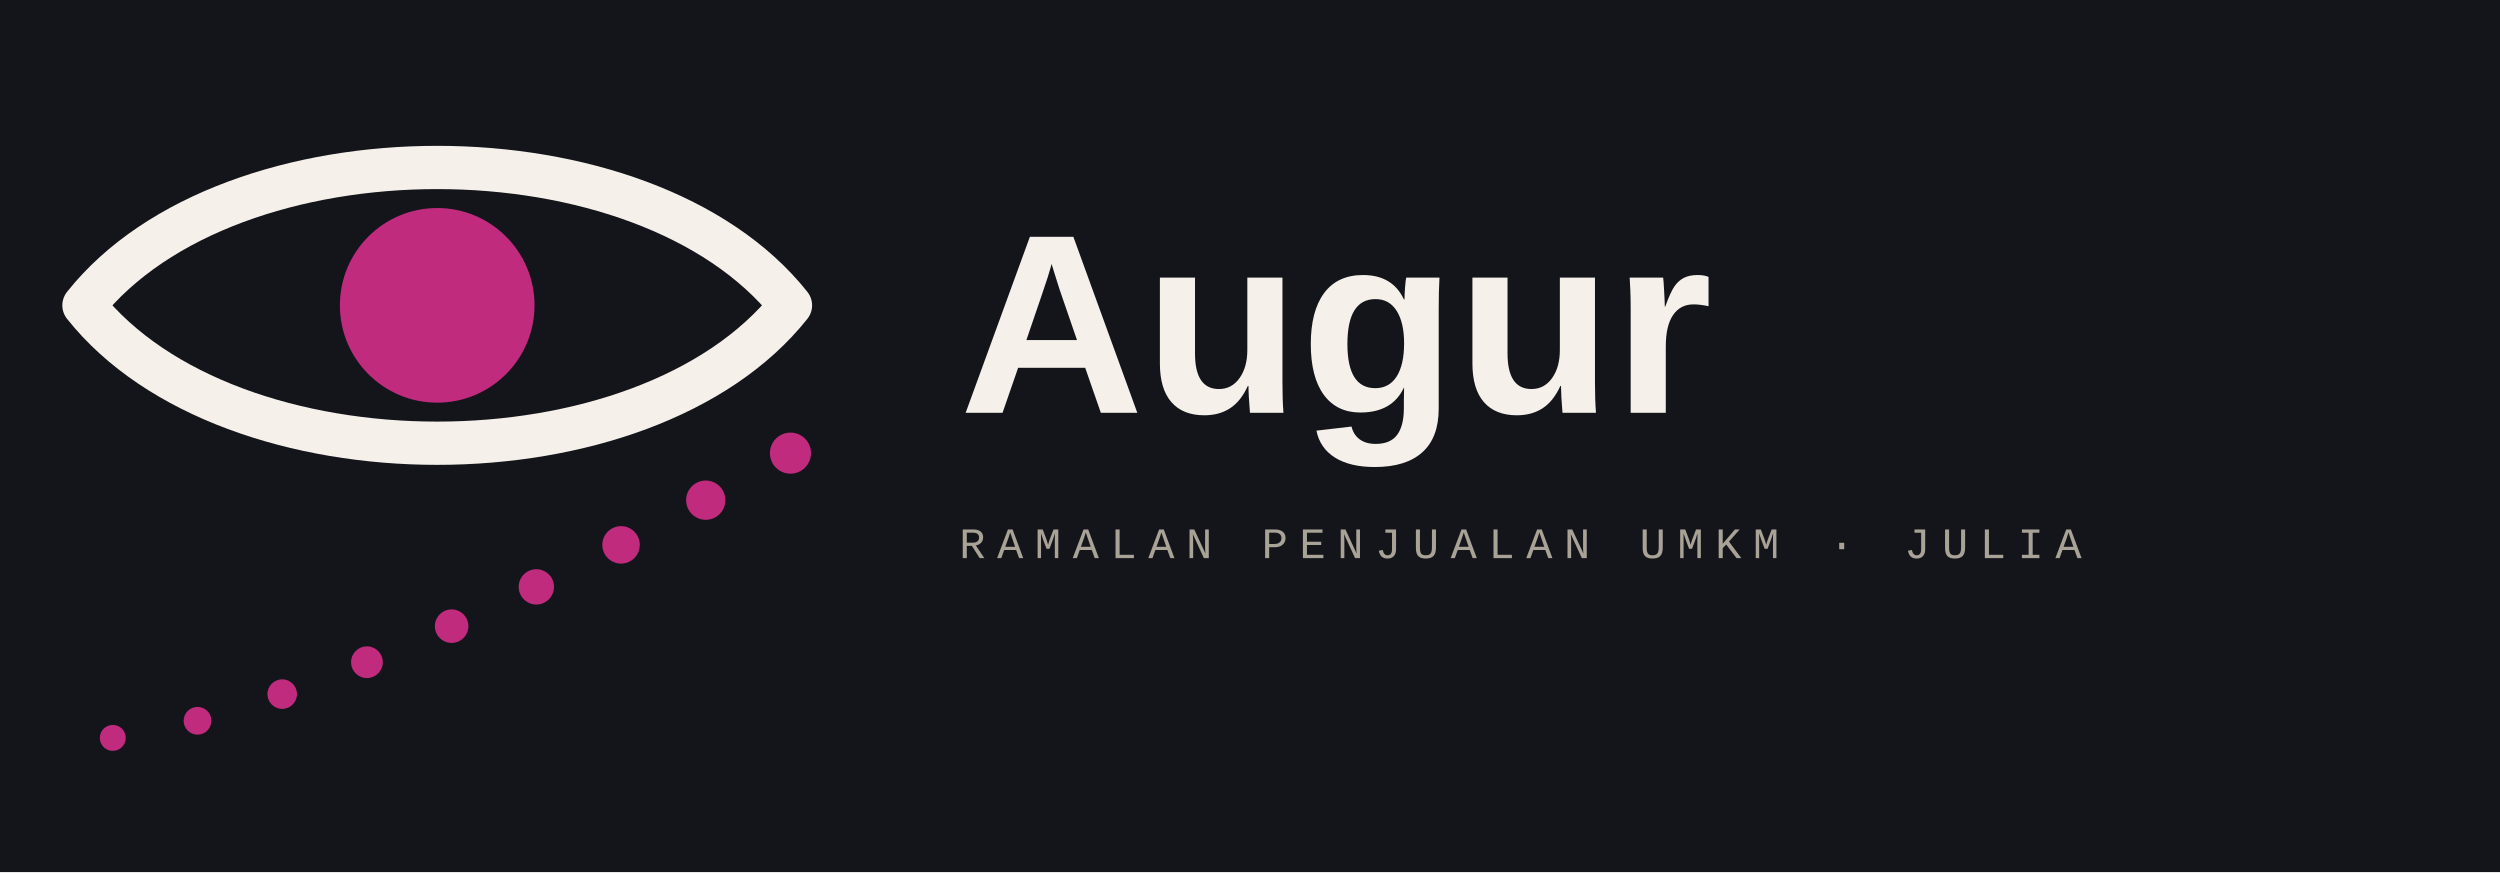
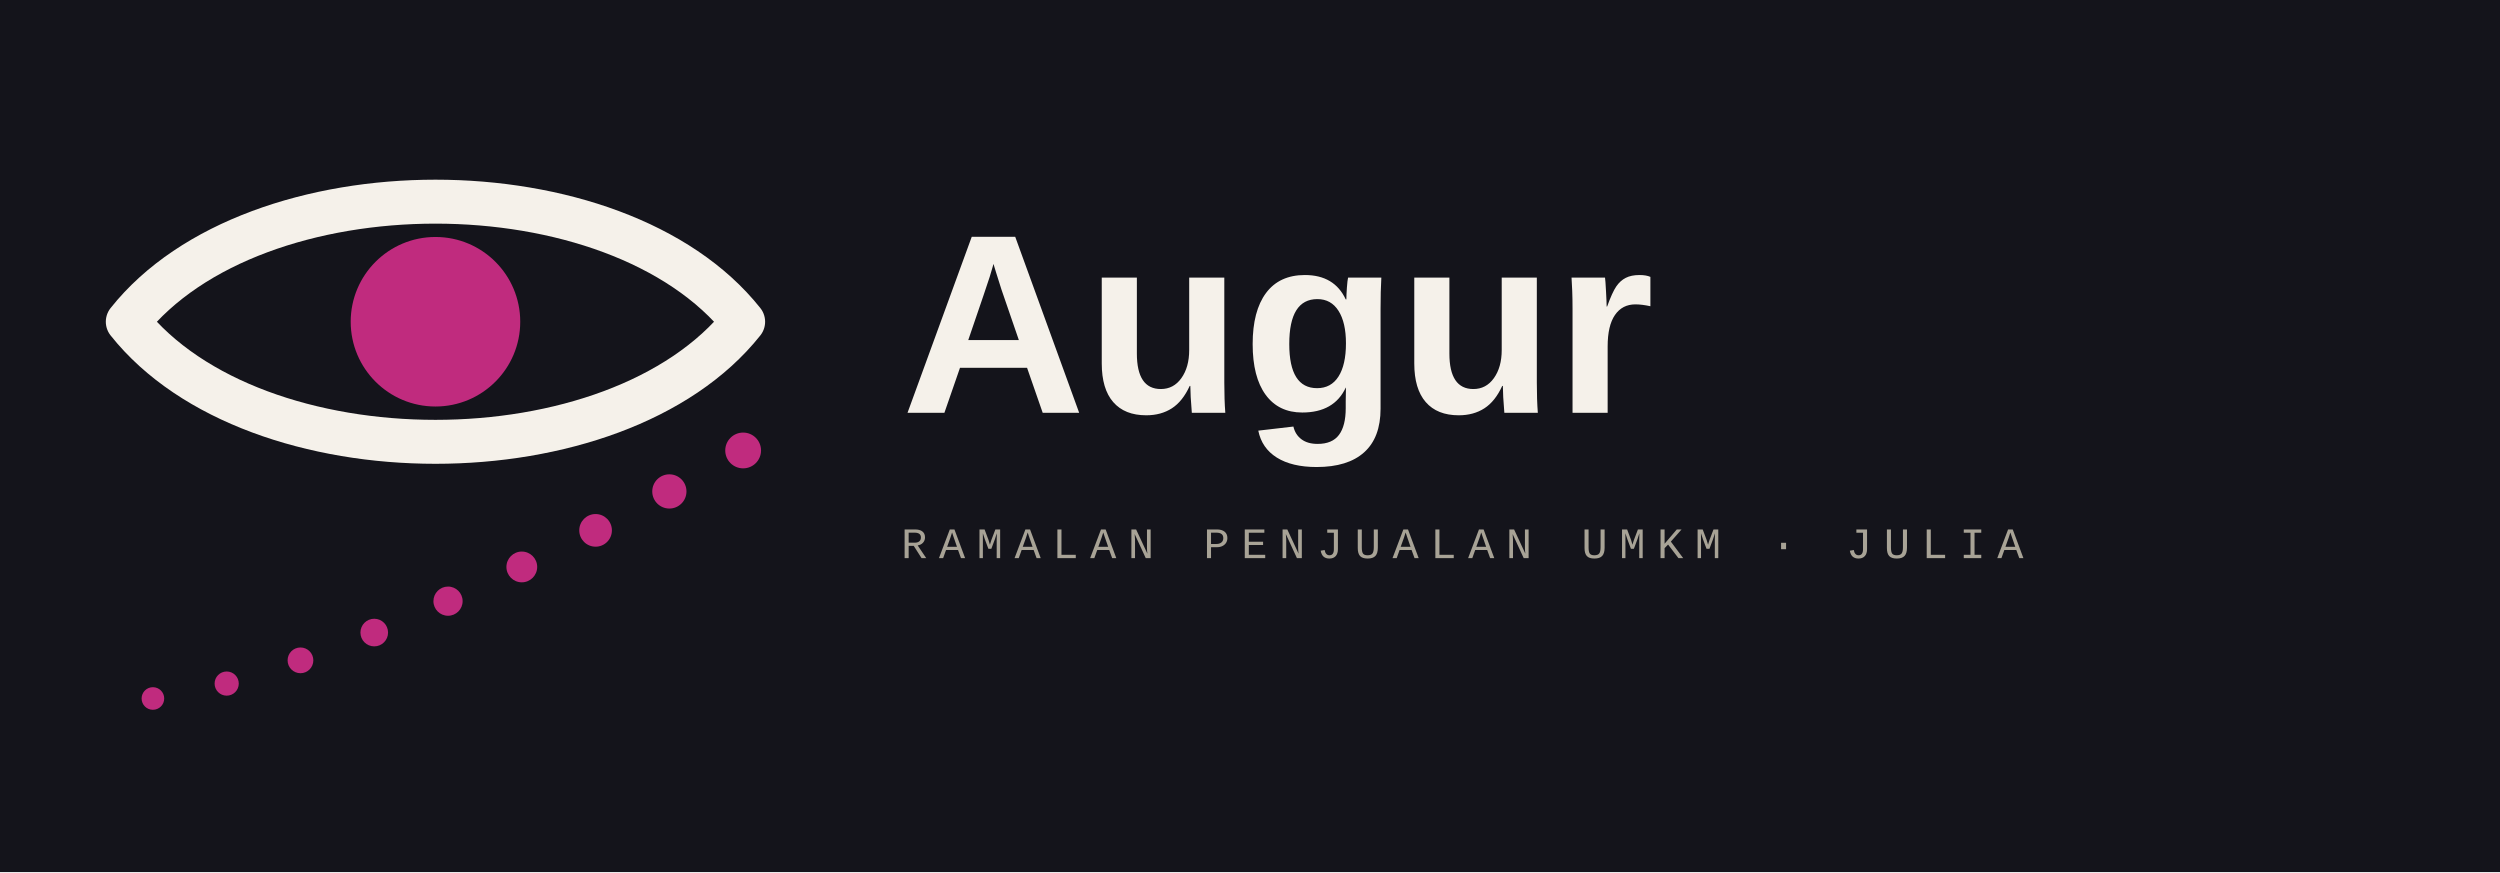
<svg xmlns="http://www.w3.org/2000/svg" viewBox="0 0 860 300" role="img" aria-label="Augur - ramalan penjualan UMKM">
  <rect width="860" height="300" fill="#14141B" />
-   <g transform="translate(-48,17) scale(0.62)">
-     <path d="M124 142 C 205 40, 435 40, 516 142 C 435 244, 205 244, 124 142 Z" fill="none" stroke="#F5F1EA" stroke-width="24" stroke-linejoin="round" stroke-linecap="round" />
+   <g transform="translate(-23,34) scale(0.54)">
+     <path d="M124 142 C 205 40, 435 40, 516 142 C 435 244, 205 244, 124 142 Z" fill="none" stroke="#F5F1EA" stroke-width="28" stroke-linejoin="round" stroke-linecap="round" />
    <circle cx="320" cy="142" r="54" fill="#C02B7E" />
    <circle cx="140.0" cy="382.0" r="7.2" fill="#C02B7E" />
    <circle cx="187.0" cy="372.5" r="7.7" fill="#C02B7E" />
    <circle cx="234.0" cy="357.7" r="8.2" fill="#C02B7E" />
    <circle cx="281.0" cy="340.0" r="8.8" fill="#C02B7E" />
    <circle cx="328.0" cy="320.0" r="9.3" fill="#C02B7E" />
    <circle cx="375.0" cy="298.2" r="9.8" fill="#C02B7E" />
    <circle cx="422.0" cy="274.9" r="10.4" fill="#C02B7E" />
    <circle cx="469.0" cy="250.1" r="10.9" fill="#C02B7E" />
    <circle cx="516.0" cy="224.0" r="11.4" fill="#C02B7E" />
  </g>
-   <text x="330" y="142" font-family="'Arial Black',Arial,Helvetica,sans-serif" font-weight="900" font-size="88" fill="#F5F1EA">Augur</text>
-   <text x="330" y="192" font-family="'Courier New',Courier,monospace" font-size="15" letter-spacing="4" fill="#A8A396">RAMALAN PENJUALAN UMKM · JULIA</text>
+   <text x="310" y="142" font-family="'Arial Black',Arial,Helvetica,sans-serif" font-weight="900" font-size="88" fill="#F5F1EA">Augur</text>
+   <text x="310" y="192" font-family="'Courier New',Courier,monospace" font-size="15" letter-spacing="4" fill="#A8A396">RAMALAN PENJUALAN UMKM · JULIA</text>
</svg>
